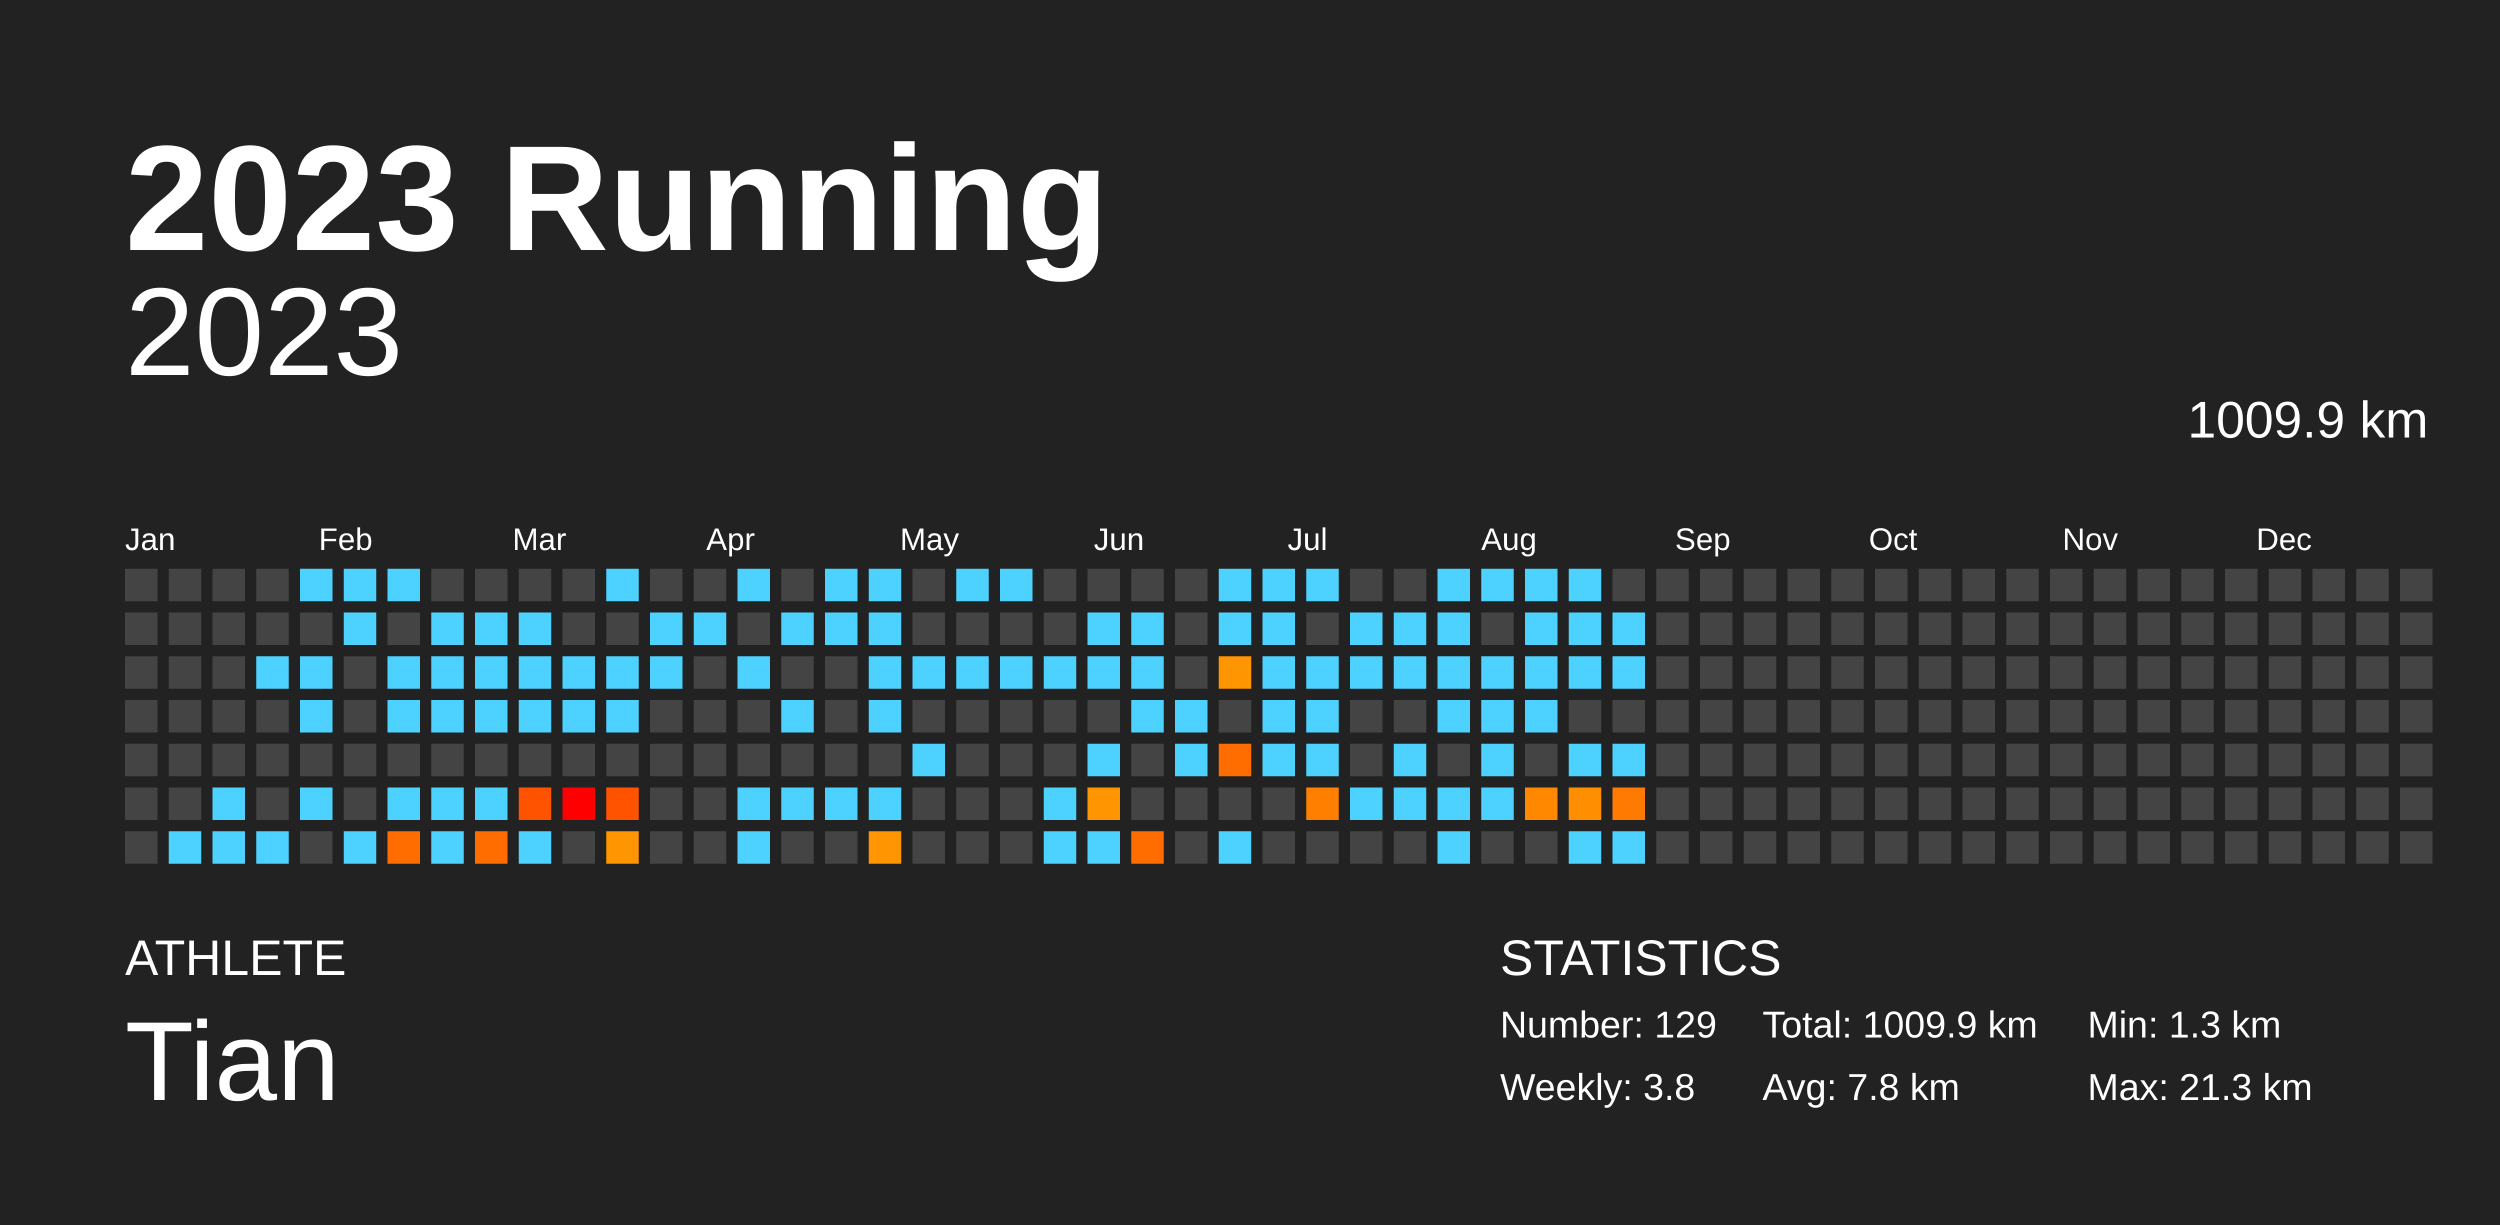
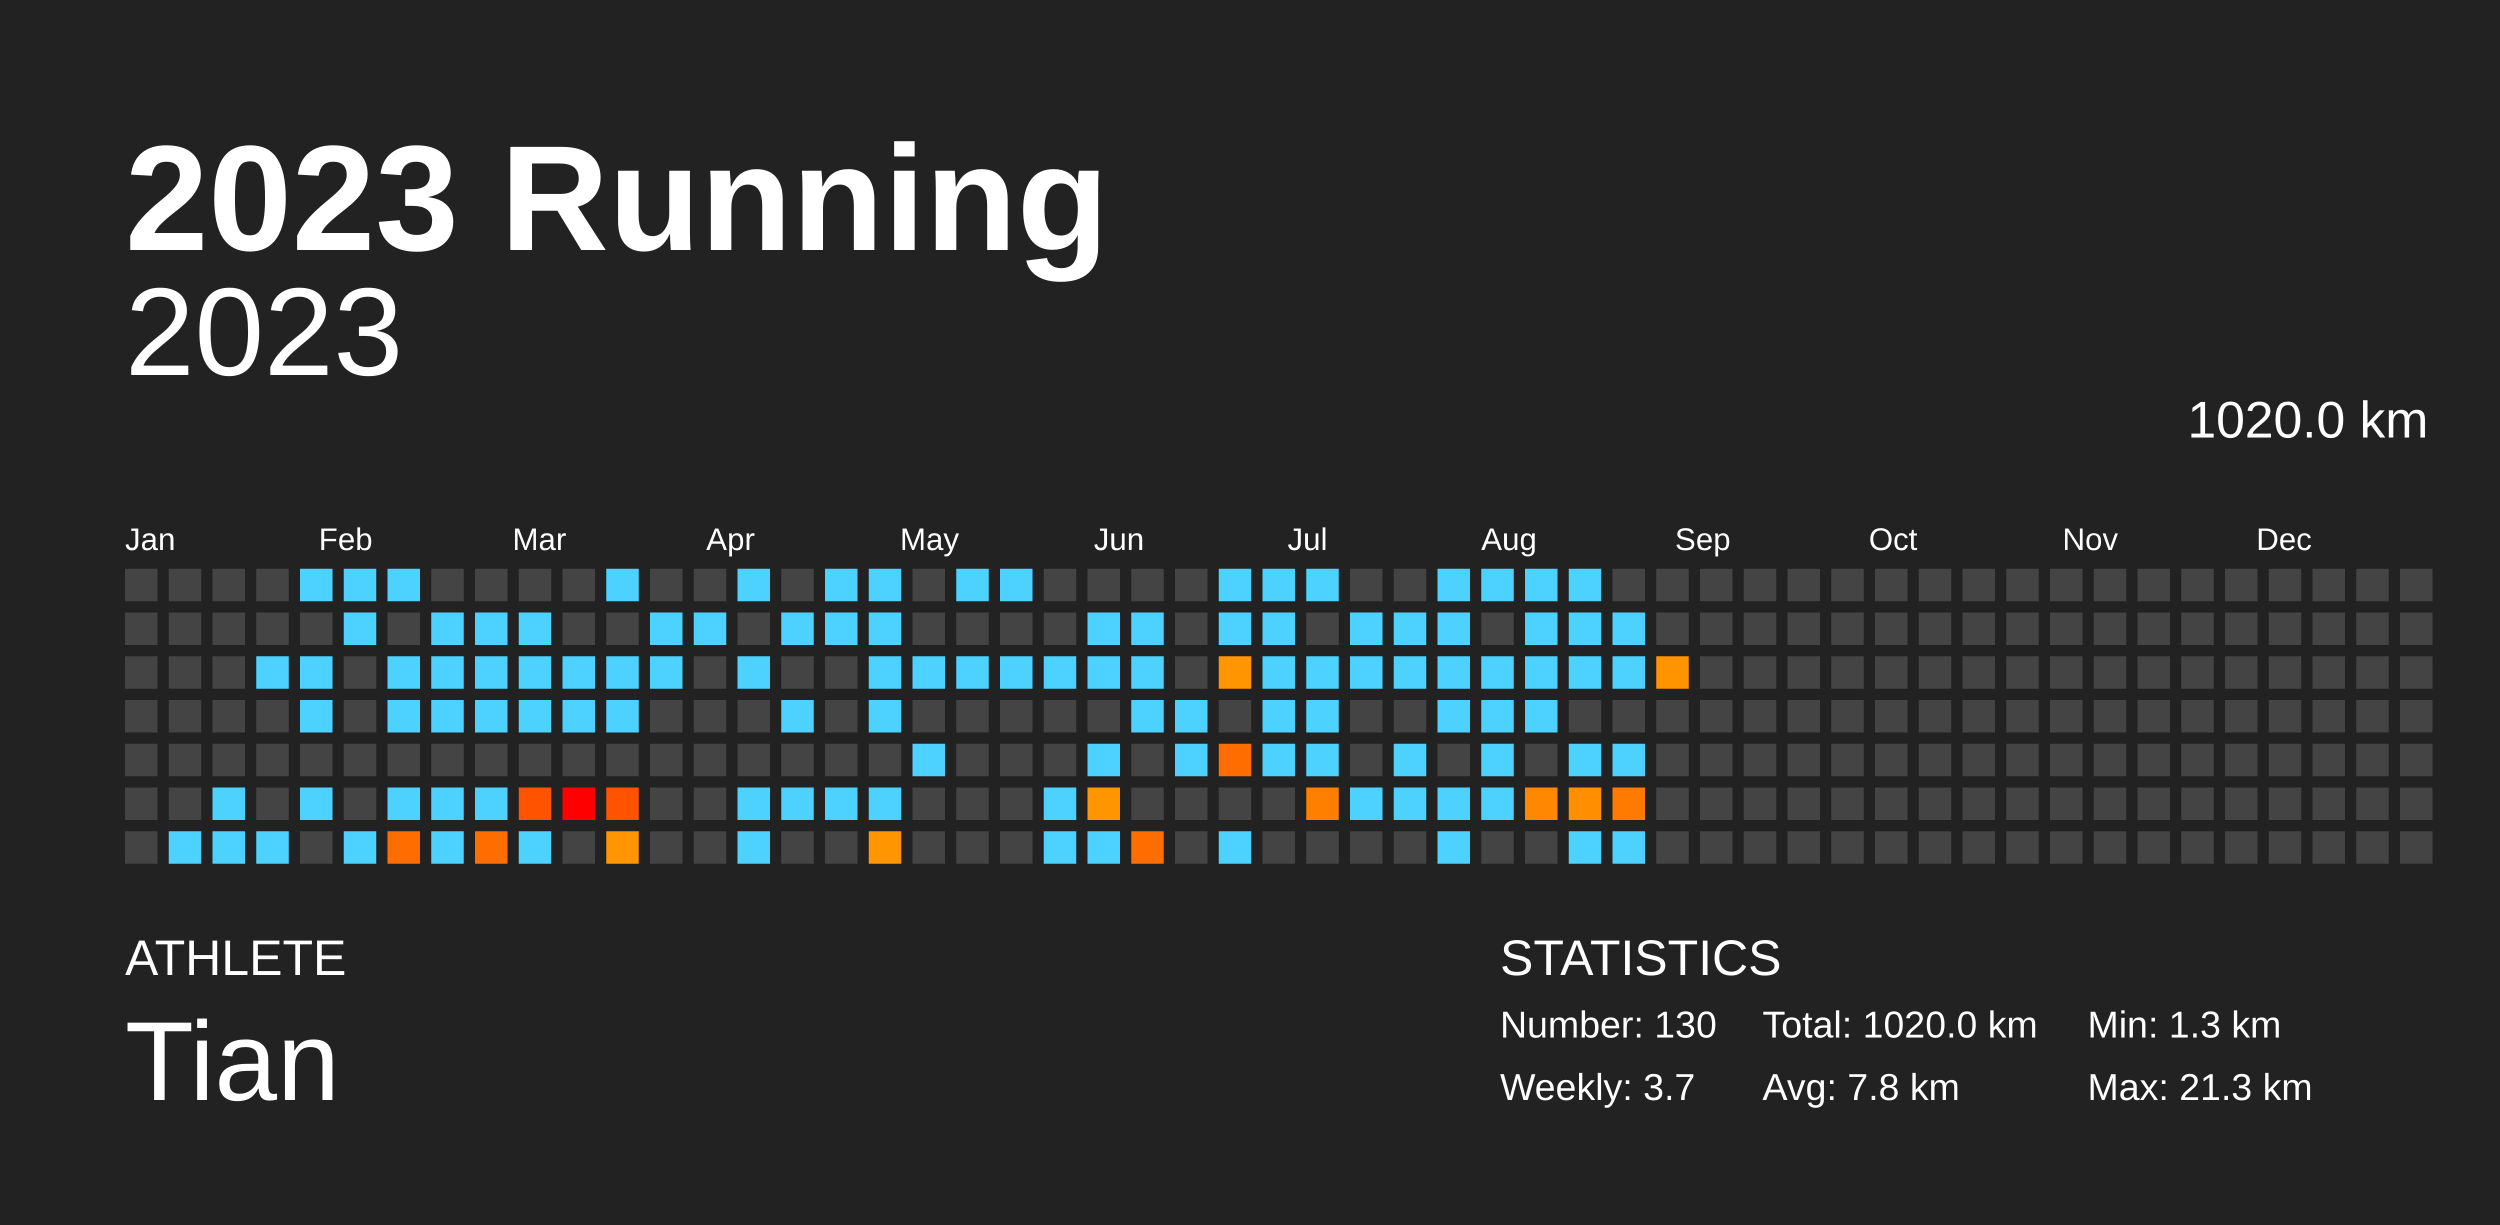
<svg xmlns="http://www.w3.org/2000/svg" baseProfile="full" height="98mm" version="1.1" viewBox="0,0,200,98" width="200mm">
  <defs />
  <rect fill="#222222" height="98" width="200" x="0" y="0" />
  <text fill="#FFFFFF" style="font-size:12px; font-family:Arial; font-weight:bold;" x="10" y="20">2023 Running</text>
  <text fill="#FFFFFF" style="font-size:4px; font-family:Arial" x="10" y="78">ATHLETE</text>
  <text fill="#FFFFFF" style="font-size:9px; font-family:Arial" x="10" y="88">Tian</text>
  <text fill="#FFFFFF" style="font-size:4px; font-family:Arial" x="120" y="78">STATISTICS</text>
-   <text fill="#FFFFFF" style="font-size:3px; font-family:Arial" x="120" y="83">Number: 129</text>
-   <text fill="#FFFFFF" style="font-size:3px; font-family:Arial" x="120" y="88">Weekly: 3.8</text>
-   <text fill="#FFFFFF" style="font-size:3px; font-family:Arial" x="141" y="83">Total: 1009.9 km</text>
+   <text fill="#FFFFFF" style="font-size:3px; font-family:Arial" x="120" y="83">Number: 130</text>
+   <text fill="#FFFFFF" style="font-size:3px; font-family:Arial" x="120" y="88">Weekly: 3.7</text>
+   <text fill="#FFFFFF" style="font-size:3px; font-family:Arial" x="141" y="83">Total: 1020.0 km</text>
  <text fill="#FFFFFF" style="font-size:3px; font-family:Arial" x="141" y="88">Avg: 7.8 km</text>
  <text fill="#FFFFFF" style="font-size:3px; font-family:Arial" x="167" y="83">Min: 1.3 km</text>
  <text fill="#FFFFFF" style="font-size:3px; font-family:Arial" x="167" y="88">Max: 21.3 km</text>
  <text alignment-baseline="hanging" fill="#FFFFFF" style="font-size:10.0px; font-family:Arial;" x="10" y="30">2023</text>
-   <text alignment-baseline="hanging" fill="#FFFFFF" style="font-size:4.125px; font-family:Arial;" x="175" y="35">1009.9 km</text>
+   <text alignment-baseline="hanging" fill="#FFFFFF" style="font-size:4.125px; font-family:Arial;" x="175" y="35">1020.0 km</text>
  <text fill="#FFFFFF" style="font-size:2.5px; font-family:Arial" x="10.0" y="44">Jan</text>
  <text fill="#FFFFFF" style="font-size:2.5px; font-family:Arial" x="25.5" y="44">Feb</text>
  <text fill="#FFFFFF" style="font-size:2.5px; font-family:Arial" x="41.0" y="44">Mar</text>
  <text fill="#FFFFFF" style="font-size:2.5px; font-family:Arial" x="56.5" y="44">Apr</text>
  <text fill="#FFFFFF" style="font-size:2.5px; font-family:Arial" x="72.0" y="44">May</text>
  <text fill="#FFFFFF" style="font-size:2.5px; font-family:Arial" x="87.5" y="44">Jun</text>
  <text fill="#FFFFFF" style="font-size:2.5px; font-family:Arial" x="103.0" y="44">Jul</text>
  <text fill="#FFFFFF" style="font-size:2.5px; font-family:Arial" x="118.5" y="44">Aug</text>
  <text fill="#FFFFFF" style="font-size:2.5px; font-family:Arial" x="134.0" y="44">Sep</text>
  <text fill="#FFFFFF" style="font-size:2.5px; font-family:Arial" x="149.5" y="44">Oct</text>
  <text fill="#FFFFFF" style="font-size:2.5px; font-family:Arial" x="165.0" y="44">Nov</text>
  <text fill="#FFFFFF" style="font-size:2.5px; font-family:Arial" x="180.5" y="44">Dec</text>
  <rect fill="#444444" height="2.6" width="2.6" x="10.0" y="45.5" />
  <rect fill="#444444" height="2.6" width="2.6" x="10.0" y="49.0" />
  <rect fill="#444444" height="2.6" width="2.6" x="10.0" y="52.5" />
  <rect fill="#444444" height="2.6" width="2.6" x="10.0" y="56.0" />
  <rect fill="#444444" height="2.6" width="2.6" x="10.0" y="59.5" />
  <rect fill="#444444" height="2.6" width="2.6" x="10.0" y="63.0" />
  <rect fill="#444444" height="2.6" width="2.6" x="10.0" y="66.5" />
  <rect fill="#444444" height="2.6" width="2.6" x="13.5" y="45.5" />
  <rect fill="#444444" height="2.6" width="2.6" x="13.5" y="49.0" />
  <rect fill="#444444" height="2.6" width="2.6" x="13.5" y="52.5" />
  <rect fill="#444444" height="2.6" width="2.6" x="13.5" y="56.0" />
  <rect fill="#444444" height="2.6" width="2.6" x="13.5" y="59.5" />
  <rect fill="#444444" height="2.6" width="2.6" x="13.5" y="63.0" />
  <rect fill="#4dd2ff" height="2.6" width="2.6" x="13.5" y="66.5" />
  <rect fill="#444444" height="2.6" width="2.6" x="17.0" y="45.5" />
  <rect fill="#444444" height="2.6" width="2.6" x="17.0" y="49.0" />
  <rect fill="#444444" height="2.6" width="2.6" x="17.0" y="52.5" />
  <rect fill="#444444" height="2.6" width="2.6" x="17.0" y="56.0" />
  <rect fill="#444444" height="2.6" width="2.6" x="17.0" y="59.5" />
  <rect fill="#4dd2ff" height="2.6" width="2.6" x="17.0" y="63.0" />
  <rect fill="#4dd2ff" height="2.6" width="2.6" x="17.0" y="66.5" />
  <rect fill="#444444" height="2.6" width="2.6" x="20.5" y="45.5" />
  <rect fill="#444444" height="2.6" width="2.6" x="20.5" y="49.0" />
  <rect fill="#4dd2ff" height="2.6" width="2.6" x="20.5" y="52.5" />
  <rect fill="#444444" height="2.6" width="2.6" x="20.5" y="56.0" />
  <rect fill="#444444" height="2.6" width="2.6" x="20.5" y="59.5" />
  <rect fill="#444444" height="2.6" width="2.6" x="20.5" y="63.0" />
  <rect fill="#4dd2ff" height="2.6" width="2.6" x="20.5" y="66.5" />
  <rect fill="#4dd2ff" height="2.6" width="2.6" x="24.0" y="45.5" />
  <rect fill="#444444" height="2.6" width="2.6" x="24.0" y="49.0" />
  <rect fill="#4dd2ff" height="2.6" width="2.6" x="24.0" y="52.5" />
  <rect fill="#4dd2ff" height="2.6" width="2.6" x="24.0" y="56.0" />
  <rect fill="#444444" height="2.6" width="2.6" x="24.0" y="59.5" />
  <rect fill="#4dd2ff" height="2.6" width="2.6" x="24.0" y="63.0" />
  <rect fill="#444444" height="2.6" width="2.6" x="24.0" y="66.5" />
  <rect fill="#4dd2ff" height="2.6" width="2.6" x="27.5" y="45.5" />
  <rect fill="#4dd2ff" height="2.6" width="2.6" x="27.5" y="49.0" />
  <rect fill="#444444" height="2.6" width="2.6" x="27.5" y="52.5" />
  <rect fill="#444444" height="2.6" width="2.6" x="27.5" y="56.0" />
  <rect fill="#444444" height="2.6" width="2.6" x="27.5" y="59.5" />
  <rect fill="#444444" height="2.6" width="2.6" x="27.5" y="63.0" />
  <rect fill="#4dd2ff" height="2.6" width="2.6" x="27.5" y="66.5" />
  <rect fill="#4dd2ff" height="2.6" width="2.6" x="31.0" y="45.5" />
  <rect fill="#444444" height="2.6" width="2.6" x="31.0" y="49.0" />
  <rect fill="#4dd2ff" height="2.6" width="2.6" x="31.0" y="52.5" />
  <rect fill="#4dd2ff" height="2.6" width="2.6" x="31.0" y="56.0" />
  <rect fill="#444444" height="2.6" width="2.6" x="31.0" y="59.5" />
  <rect fill="#4dd2ff" height="2.6" width="2.6" x="31.0" y="63.0" />
  <rect fill="#ff6d00" height="2.6" width="2.6" x="31.0" y="66.5" />
  <rect fill="#444444" height="2.6" width="2.6" x="34.5" y="45.5" />
  <rect fill="#4dd2ff" height="2.6" width="2.6" x="34.5" y="49.0" />
  <rect fill="#4dd2ff" height="2.6" width="2.6" x="34.5" y="52.5" />
  <rect fill="#4dd2ff" height="2.6" width="2.6" x="34.5" y="56.0" />
  <rect fill="#444444" height="2.6" width="2.6" x="34.5" y="59.5" />
  <rect fill="#4dd2ff" height="2.6" width="2.6" x="34.5" y="63.0" />
  <rect fill="#4dd2ff" height="2.6" width="2.6" x="34.5" y="66.5" />
  <rect fill="#444444" height="2.6" width="2.6" x="38.0" y="45.5" />
  <rect fill="#4dd2ff" height="2.6" width="2.6" x="38.0" y="49.0" />
  <rect fill="#4dd2ff" height="2.6" width="2.6" x="38.0" y="52.5" />
  <rect fill="#4dd2ff" height="2.6" width="2.6" x="38.0" y="56.0" />
  <rect fill="#444444" height="2.6" width="2.6" x="38.0" y="59.5" />
  <rect fill="#4dd2ff" height="2.6" width="2.6" x="38.0" y="63.0" />
  <rect fill="#ff6d00" height="2.6" width="2.6" x="38.0" y="66.5" />
  <rect fill="#444444" height="2.6" width="2.6" x="41.5" y="45.5" />
  <rect fill="#4dd2ff" height="2.6" width="2.6" x="41.5" y="49.0" />
  <rect fill="#4dd2ff" height="2.6" width="2.6" x="41.5" y="52.5" />
  <rect fill="#4dd2ff" height="2.6" width="2.6" x="41.5" y="56.0" />
  <rect fill="#444444" height="2.6" width="2.6" x="41.5" y="59.5" />
  <rect fill="#ff5300" height="2.6" width="2.6" x="41.5" y="63.0" />
  <rect fill="#4dd2ff" height="2.6" width="2.6" x="41.5" y="66.5" />
  <rect fill="#444444" height="2.6" width="2.6" x="45.0" y="45.5" />
  <rect fill="#444444" height="2.6" width="2.6" x="45.0" y="49.0" />
  <rect fill="#4dd2ff" height="2.6" width="2.6" x="45.0" y="52.5" />
  <rect fill="#4dd2ff" height="2.6" width="2.6" x="45.0" y="56.0" />
  <rect fill="#444444" height="2.6" width="2.6" x="45.0" y="59.5" />
  <rect fill="red" height="2.6" width="2.6" x="45.0" y="63.0" />
  <rect fill="#444444" height="2.6" width="2.6" x="45.0" y="66.5" />
  <rect fill="#4dd2ff" height="2.6" width="2.6" x="48.5" y="45.5" />
  <rect fill="#444444" height="2.6" width="2.6" x="48.5" y="49.0" />
  <rect fill="#4dd2ff" height="2.6" width="2.6" x="48.5" y="52.5" />
  <rect fill="#4dd2ff" height="2.6" width="2.6" x="48.5" y="56.0" />
  <rect fill="#444444" height="2.6" width="2.6" x="48.5" y="59.5" />
  <rect fill="#ff5300" height="2.6" width="2.6" x="48.5" y="63.0" />
  <rect fill="#ff9500" height="2.6" width="2.6" x="48.5" y="66.5" />
  <rect fill="#444444" height="2.6" width="2.6" x="52.0" y="45.5" />
  <rect fill="#4dd2ff" height="2.6" width="2.6" x="52.0" y="49.0" />
  <rect fill="#4dd2ff" height="2.6" width="2.6" x="52.0" y="52.5" />
  <rect fill="#444444" height="2.6" width="2.6" x="52.0" y="56.0" />
  <rect fill="#444444" height="2.6" width="2.6" x="52.0" y="59.5" />
  <rect fill="#444444" height="2.6" width="2.6" x="52.0" y="63.0" />
  <rect fill="#444444" height="2.6" width="2.6" x="52.0" y="66.5" />
  <rect fill="#444444" height="2.6" width="2.6" x="55.5" y="45.5" />
  <rect fill="#4dd2ff" height="2.6" width="2.6" x="55.5" y="49.0" />
  <rect fill="#444444" height="2.6" width="2.6" x="55.5" y="52.5" />
  <rect fill="#444444" height="2.6" width="2.6" x="55.5" y="56.0" />
  <rect fill="#444444" height="2.6" width="2.6" x="55.5" y="59.5" />
  <rect fill="#444444" height="2.6" width="2.6" x="55.5" y="63.0" />
  <rect fill="#444444" height="2.6" width="2.6" x="55.5" y="66.5" />
  <rect fill="#4dd2ff" height="2.6" width="2.6" x="59.0" y="45.5" />
  <rect fill="#444444" height="2.6" width="2.6" x="59.0" y="49.0" />
  <rect fill="#4dd2ff" height="2.6" width="2.6" x="59.0" y="52.5" />
  <rect fill="#444444" height="2.6" width="2.6" x="59.0" y="56.0" />
  <rect fill="#444444" height="2.6" width="2.6" x="59.0" y="59.5" />
  <rect fill="#4dd2ff" height="2.6" width="2.6" x="59.0" y="63.0" />
  <rect fill="#4dd2ff" height="2.6" width="2.6" x="59.0" y="66.5" />
  <rect fill="#444444" height="2.6" width="2.6" x="62.5" y="45.5" />
  <rect fill="#4dd2ff" height="2.6" width="2.6" x="62.5" y="49.0" />
  <rect fill="#444444" height="2.6" width="2.6" x="62.5" y="52.5" />
  <rect fill="#4dd2ff" height="2.6" width="2.6" x="62.5" y="56.0" />
  <rect fill="#444444" height="2.6" width="2.6" x="62.5" y="59.5" />
  <rect fill="#4dd2ff" height="2.6" width="2.6" x="62.5" y="63.0" />
  <rect fill="#444444" height="2.6" width="2.6" x="62.5" y="66.5" />
  <rect fill="#4dd2ff" height="2.6" width="2.6" x="66.0" y="45.5" />
  <rect fill="#4dd2ff" height="2.6" width="2.6" x="66.0" y="49.0" />
  <rect fill="#444444" height="2.6" width="2.6" x="66.0" y="52.5" />
  <rect fill="#444444" height="2.6" width="2.6" x="66.0" y="56.0" />
  <rect fill="#444444" height="2.6" width="2.6" x="66.0" y="59.5" />
  <rect fill="#4dd2ff" height="2.6" width="2.6" x="66.0" y="63.0" />
  <rect fill="#444444" height="2.6" width="2.6" x="66.0" y="66.5" />
  <rect fill="#4dd2ff" height="2.6" width="2.6" x="69.5" y="45.5" />
  <rect fill="#4dd2ff" height="2.6" width="2.6" x="69.5" y="49.0" />
  <rect fill="#4dd2ff" height="2.6" width="2.6" x="69.5" y="52.5" />
  <rect fill="#4dd2ff" height="2.6" width="2.6" x="69.5" y="56.0" />
  <rect fill="#444444" height="2.6" width="2.6" x="69.5" y="59.5" />
  <rect fill="#4dd2ff" height="2.6" width="2.6" x="69.5" y="63.0" />
  <rect fill="#ff9500" height="2.6" width="2.6" x="69.5" y="66.5" />
  <rect fill="#444444" height="2.6" width="2.6" x="73.0" y="45.5" />
  <rect fill="#444444" height="2.6" width="2.6" x="73.0" y="49.0" />
  <rect fill="#4dd2ff" height="2.6" width="2.6" x="73.0" y="52.5" />
  <rect fill="#444444" height="2.6" width="2.6" x="73.0" y="56.0" />
  <rect fill="#4dd2ff" height="2.6" width="2.6" x="73.0" y="59.5" />
  <rect fill="#444444" height="2.6" width="2.6" x="73.0" y="63.0" />
  <rect fill="#444444" height="2.6" width="2.6" x="73.0" y="66.5" />
  <rect fill="#4dd2ff" height="2.6" width="2.6" x="76.5" y="45.5" />
  <rect fill="#444444" height="2.6" width="2.6" x="76.5" y="49.0" />
  <rect fill="#4dd2ff" height="2.6" width="2.6" x="76.5" y="52.5" />
  <rect fill="#444444" height="2.6" width="2.6" x="76.5" y="56.0" />
  <rect fill="#444444" height="2.6" width="2.6" x="76.5" y="59.5" />
  <rect fill="#444444" height="2.6" width="2.6" x="76.5" y="63.0" />
  <rect fill="#444444" height="2.6" width="2.6" x="76.5" y="66.5" />
  <rect fill="#4dd2ff" height="2.6" width="2.6" x="80.0" y="45.5" />
  <rect fill="#444444" height="2.6" width="2.6" x="80.0" y="49.0" />
  <rect fill="#4dd2ff" height="2.6" width="2.6" x="80.0" y="52.5" />
  <rect fill="#444444" height="2.6" width="2.6" x="80.0" y="56.0" />
  <rect fill="#444444" height="2.6" width="2.6" x="80.0" y="59.5" />
  <rect fill="#444444" height="2.6" width="2.6" x="80.0" y="63.0" />
  <rect fill="#444444" height="2.6" width="2.6" x="80.0" y="66.5" />
  <rect fill="#444444" height="2.6" width="2.6" x="83.5" y="45.5" />
  <rect fill="#444444" height="2.6" width="2.6" x="83.5" y="49.0" />
  <rect fill="#4dd2ff" height="2.6" width="2.6" x="83.5" y="52.5" />
  <rect fill="#444444" height="2.6" width="2.6" x="83.5" y="56.0" />
  <rect fill="#444444" height="2.6" width="2.6" x="83.5" y="59.5" />
  <rect fill="#4dd2ff" height="2.6" width="2.6" x="83.5" y="63.0" />
  <rect fill="#4dd2ff" height="2.6" width="2.6" x="83.5" y="66.5" />
  <rect fill="#444444" height="2.6" width="2.6" x="87.0" y="45.5" />
  <rect fill="#4dd2ff" height="2.6" width="2.6" x="87.0" y="49.0" />
  <rect fill="#4dd2ff" height="2.6" width="2.6" x="87.0" y="52.5" />
  <rect fill="#444444" height="2.6" width="2.6" x="87.0" y="56.0" />
  <rect fill="#4dd2ff" height="2.6" width="2.6" x="87.0" y="59.5" />
  <rect fill="#ff9500" height="2.6" width="2.6" x="87.0" y="63.0" />
  <rect fill="#4dd2ff" height="2.6" width="2.6" x="87.0" y="66.5" />
  <rect fill="#444444" height="2.6" width="2.6" x="90.5" y="45.5" />
  <rect fill="#4dd2ff" height="2.6" width="2.6" x="90.5" y="49.0" />
  <rect fill="#4dd2ff" height="2.6" width="2.6" x="90.5" y="52.5" />
  <rect fill="#4dd2ff" height="2.6" width="2.6" x="90.5" y="56.0" />
  <rect fill="#444444" height="2.6" width="2.6" x="90.5" y="59.5" />
  <rect fill="#444444" height="2.6" width="2.6" x="90.5" y="63.0" />
  <rect fill="#ff6d00" height="2.6" width="2.6" x="90.5" y="66.5" />
  <rect fill="#444444" height="2.6" width="2.6" x="94.0" y="45.5" />
  <rect fill="#444444" height="2.6" width="2.6" x="94.0" y="49.0" />
  <rect fill="#444444" height="2.6" width="2.6" x="94.0" y="52.5" />
  <rect fill="#4dd2ff" height="2.6" width="2.6" x="94.0" y="56.0" />
  <rect fill="#4dd2ff" height="2.6" width="2.6" x="94.0" y="59.5" />
  <rect fill="#444444" height="2.6" width="2.6" x="94.0" y="63.0" />
  <rect fill="#444444" height="2.6" width="2.6" x="94.0" y="66.5" />
  <rect fill="#4dd2ff" height="2.6" width="2.6" x="97.5" y="45.5" />
  <rect fill="#4dd2ff" height="2.6" width="2.6" x="97.5" y="49.0" />
  <rect fill="#ff9500" height="2.6" width="2.6" x="97.5" y="52.5" />
  <rect fill="#444444" height="2.6" width="2.6" x="97.5" y="56.0" />
  <rect fill="#ff6d00" height="2.6" width="2.6" x="97.5" y="59.5" />
  <rect fill="#444444" height="2.6" width="2.6" x="97.5" y="63.0" />
  <rect fill="#4dd2ff" height="2.6" width="2.6" x="97.5" y="66.5" />
  <rect fill="#4dd2ff" height="2.6" width="2.6" x="101.0" y="45.5" />
  <rect fill="#4dd2ff" height="2.6" width="2.6" x="101.0" y="49.0" />
  <rect fill="#4dd2ff" height="2.6" width="2.6" x="101.0" y="52.5" />
  <rect fill="#4dd2ff" height="2.6" width="2.6" x="101.0" y="56.0" />
  <rect fill="#4dd2ff" height="2.6" width="2.6" x="101.0" y="59.5" />
  <rect fill="#444444" height="2.6" width="2.6" x="101.0" y="63.0" />
  <rect fill="#444444" height="2.6" width="2.6" x="101.0" y="66.5" />
  <rect fill="#4dd2ff" height="2.6" width="2.6" x="104.5" y="45.5" />
  <rect fill="#444444" height="2.6" width="2.6" x="104.5" y="49.0" />
  <rect fill="#4dd2ff" height="2.6" width="2.6" x="104.5" y="52.5" />
  <rect fill="#4dd2ff" height="2.6" width="2.6" x="104.5" y="56.0" />
  <rect fill="#4dd2ff" height="2.6" width="2.6" x="104.5" y="59.5" />
  <rect fill="#ff8000" height="2.6" width="2.6" x="104.5" y="63.0" />
  <rect fill="#444444" height="2.6" width="2.6" x="104.5" y="66.5" />
  <rect fill="#444444" height="2.6" width="2.6" x="108.0" y="45.5" />
  <rect fill="#4dd2ff" height="2.6" width="2.6" x="108.0" y="49.0" />
  <rect fill="#4dd2ff" height="2.6" width="2.6" x="108.0" y="52.5" />
  <rect fill="#444444" height="2.6" width="2.6" x="108.0" y="56.0" />
  <rect fill="#444444" height="2.6" width="2.6" x="108.0" y="59.5" />
  <rect fill="#4dd2ff" height="2.6" width="2.6" x="108.0" y="63.0" />
  <rect fill="#444444" height="2.6" width="2.6" x="108.0" y="66.5" />
  <rect fill="#444444" height="2.6" width="2.6" x="111.5" y="45.5" />
  <rect fill="#4dd2ff" height="2.6" width="2.6" x="111.5" y="49.0" />
  <rect fill="#4dd2ff" height="2.6" width="2.6" x="111.5" y="52.5" />
  <rect fill="#444444" height="2.6" width="2.6" x="111.5" y="56.0" />
  <rect fill="#4dd2ff" height="2.6" width="2.6" x="111.5" y="59.5" />
  <rect fill="#4dd2ff" height="2.6" width="2.6" x="111.5" y="63.0" />
  <rect fill="#444444" height="2.6" width="2.6" x="111.5" y="66.5" />
  <rect fill="#4dd2ff" height="2.6" width="2.6" x="115.0" y="45.5" />
  <rect fill="#4dd2ff" height="2.6" width="2.6" x="115.0" y="49.0" />
  <rect fill="#4dd2ff" height="2.6" width="2.6" x="115.0" y="52.5" />
  <rect fill="#4dd2ff" height="2.6" width="2.6" x="115.0" y="56.0" />
  <rect fill="#444444" height="2.6" width="2.6" x="115.0" y="59.5" />
  <rect fill="#4dd2ff" height="2.6" width="2.6" x="115.0" y="63.0" />
  <rect fill="#4dd2ff" height="2.6" width="2.6" x="115.0" y="66.5" />
  <rect fill="#4dd2ff" height="2.6" width="2.6" x="118.5" y="45.5" />
  <rect fill="#444444" height="2.6" width="2.6" x="118.5" y="49.0" />
  <rect fill="#4dd2ff" height="2.6" width="2.6" x="118.5" y="52.5" />
  <rect fill="#4dd2ff" height="2.6" width="2.6" x="118.5" y="56.0" />
  <rect fill="#4dd2ff" height="2.6" width="2.6" x="118.5" y="59.5" />
  <rect fill="#4dd2ff" height="2.6" width="2.6" x="118.5" y="63.0" />
  <rect fill="#444444" height="2.6" width="2.6" x="118.5" y="66.5" />
  <rect fill="#4dd2ff" height="2.6" width="2.6" x="122.0" y="45.5" />
  <rect fill="#4dd2ff" height="2.6" width="2.6" x="122.0" y="49.0" />
  <rect fill="#4dd2ff" height="2.6" width="2.6" x="122.0" y="52.5" />
  <rect fill="#4dd2ff" height="2.6" width="2.6" x="122.0" y="56.0" />
  <rect fill="#444444" height="2.6" width="2.6" x="122.0" y="59.5" />
  <rect fill="#ff8800" height="2.6" width="2.6" x="122.0" y="63.0" />
  <rect fill="#444444" height="2.6" width="2.6" x="122.0" y="66.5" />
  <rect fill="#4dd2ff" height="2.6" width="2.6" x="125.5" y="45.5" />
  <rect fill="#4dd2ff" height="2.6" width="2.6" x="125.5" y="49.0" />
  <rect fill="#4dd2ff" height="2.6" width="2.6" x="125.5" y="52.5" />
  <rect fill="#444444" height="2.6" width="2.6" x="125.5" y="56.0" />
  <rect fill="#4dd2ff" height="2.6" width="2.6" x="125.5" y="59.5" />
  <rect fill="#ff8f00" height="2.6" width="2.6" x="125.5" y="63.0" />
  <rect fill="#4dd2ff" height="2.6" width="2.6" x="125.5" y="66.5" />
  <rect fill="#444444" height="2.6" width="2.6" x="129.0" y="45.5" />
  <rect fill="#4dd2ff" height="2.6" width="2.6" x="129.0" y="49.0" />
  <rect fill="#4dd2ff" height="2.6" width="2.6" x="129.0" y="52.5" />
  <rect fill="#444444" height="2.6" width="2.6" x="129.0" y="56.0" />
  <rect fill="#4dd2ff" height="2.6" width="2.6" x="129.0" y="59.5" />
  <rect fill="#ff7a00" height="2.6" width="2.6" x="129.0" y="63.0" />
  <rect fill="#4dd2ff" height="2.6" width="2.6" x="129.0" y="66.5" />
  <rect fill="#444444" height="2.6" width="2.6" x="132.5" y="45.5" />
  <rect fill="#444444" height="2.6" width="2.6" x="132.5" y="49.0" />
-   <rect fill="#444444" height="2.6" width="2.6" x="132.5" y="52.5" />
+   <rect fill="#ff9400" height="2.6" width="2.6" x="132.5" y="52.5" />
  <rect fill="#444444" height="2.6" width="2.6" x="132.5" y="56.0" />
  <rect fill="#444444" height="2.6" width="2.6" x="132.5" y="59.5" />
  <rect fill="#444444" height="2.6" width="2.6" x="132.5" y="63.0" />
  <rect fill="#444444" height="2.6" width="2.6" x="132.5" y="66.5" />
  <rect fill="#444444" height="2.6" width="2.6" x="136.0" y="45.5" />
  <rect fill="#444444" height="2.6" width="2.6" x="136.0" y="49.0" />
  <rect fill="#444444" height="2.6" width="2.6" x="136.0" y="52.5" />
  <rect fill="#444444" height="2.6" width="2.6" x="136.0" y="56.0" />
  <rect fill="#444444" height="2.6" width="2.6" x="136.0" y="59.5" />
  <rect fill="#444444" height="2.6" width="2.6" x="136.0" y="63.0" />
  <rect fill="#444444" height="2.6" width="2.6" x="136.0" y="66.5" />
  <rect fill="#444444" height="2.6" width="2.6" x="139.5" y="45.5" />
  <rect fill="#444444" height="2.6" width="2.6" x="139.5" y="49.0" />
  <rect fill="#444444" height="2.6" width="2.6" x="139.5" y="52.5" />
  <rect fill="#444444" height="2.6" width="2.6" x="139.5" y="56.0" />
  <rect fill="#444444" height="2.6" width="2.6" x="139.5" y="59.5" />
  <rect fill="#444444" height="2.6" width="2.6" x="139.5" y="63.0" />
  <rect fill="#444444" height="2.6" width="2.6" x="139.5" y="66.5" />
  <rect fill="#444444" height="2.6" width="2.6" x="143.0" y="45.5" />
  <rect fill="#444444" height="2.6" width="2.6" x="143.0" y="49.0" />
  <rect fill="#444444" height="2.6" width="2.6" x="143.0" y="52.5" />
  <rect fill="#444444" height="2.6" width="2.6" x="143.0" y="56.0" />
  <rect fill="#444444" height="2.6" width="2.6" x="143.0" y="59.5" />
  <rect fill="#444444" height="2.6" width="2.6" x="143.0" y="63.0" />
  <rect fill="#444444" height="2.6" width="2.6" x="143.0" y="66.5" />
  <rect fill="#444444" height="2.6" width="2.6" x="146.5" y="45.5" />
  <rect fill="#444444" height="2.6" width="2.6" x="146.5" y="49.0" />
  <rect fill="#444444" height="2.6" width="2.6" x="146.5" y="52.5" />
  <rect fill="#444444" height="2.6" width="2.6" x="146.5" y="56.0" />
  <rect fill="#444444" height="2.6" width="2.6" x="146.5" y="59.5" />
  <rect fill="#444444" height="2.6" width="2.6" x="146.5" y="63.0" />
  <rect fill="#444444" height="2.6" width="2.6" x="146.5" y="66.5" />
  <rect fill="#444444" height="2.6" width="2.6" x="150.0" y="45.5" />
  <rect fill="#444444" height="2.6" width="2.6" x="150.0" y="49.0" />
  <rect fill="#444444" height="2.6" width="2.6" x="150.0" y="52.5" />
  <rect fill="#444444" height="2.6" width="2.6" x="150.0" y="56.0" />
  <rect fill="#444444" height="2.6" width="2.6" x="150.0" y="59.5" />
  <rect fill="#444444" height="2.6" width="2.6" x="150.0" y="63.0" />
  <rect fill="#444444" height="2.6" width="2.6" x="150.0" y="66.5" />
  <rect fill="#444444" height="2.6" width="2.6" x="153.5" y="45.5" />
  <rect fill="#444444" height="2.6" width="2.6" x="153.5" y="49.0" />
  <rect fill="#444444" height="2.6" width="2.6" x="153.5" y="52.5" />
  <rect fill="#444444" height="2.6" width="2.6" x="153.5" y="56.0" />
  <rect fill="#444444" height="2.6" width="2.6" x="153.5" y="59.5" />
  <rect fill="#444444" height="2.6" width="2.6" x="153.5" y="63.0" />
  <rect fill="#444444" height="2.6" width="2.6" x="153.5" y="66.5" />
  <rect fill="#444444" height="2.6" width="2.6" x="157.0" y="45.5" />
  <rect fill="#444444" height="2.6" width="2.6" x="157.0" y="49.0" />
  <rect fill="#444444" height="2.6" width="2.6" x="157.0" y="52.5" />
  <rect fill="#444444" height="2.6" width="2.6" x="157.0" y="56.0" />
  <rect fill="#444444" height="2.6" width="2.6" x="157.0" y="59.5" />
  <rect fill="#444444" height="2.6" width="2.6" x="157.0" y="63.0" />
  <rect fill="#444444" height="2.6" width="2.6" x="157.0" y="66.5" />
  <rect fill="#444444" height="2.6" width="2.6" x="160.5" y="45.5" />
  <rect fill="#444444" height="2.6" width="2.6" x="160.5" y="49.0" />
  <rect fill="#444444" height="2.6" width="2.6" x="160.5" y="52.5" />
  <rect fill="#444444" height="2.6" width="2.6" x="160.5" y="56.0" />
  <rect fill="#444444" height="2.6" width="2.6" x="160.5" y="59.5" />
  <rect fill="#444444" height="2.6" width="2.6" x="160.5" y="63.0" />
  <rect fill="#444444" height="2.6" width="2.6" x="160.5" y="66.5" />
  <rect fill="#444444" height="2.6" width="2.6" x="164.0" y="45.5" />
  <rect fill="#444444" height="2.6" width="2.6" x="164.0" y="49.0" />
  <rect fill="#444444" height="2.6" width="2.6" x="164.0" y="52.5" />
  <rect fill="#444444" height="2.6" width="2.6" x="164.0" y="56.0" />
  <rect fill="#444444" height="2.6" width="2.6" x="164.0" y="59.5" />
  <rect fill="#444444" height="2.6" width="2.6" x="164.0" y="63.0" />
  <rect fill="#444444" height="2.6" width="2.6" x="164.0" y="66.5" />
  <rect fill="#444444" height="2.6" width="2.6" x="167.5" y="45.5" />
  <rect fill="#444444" height="2.6" width="2.6" x="167.5" y="49.0" />
  <rect fill="#444444" height="2.6" width="2.6" x="167.5" y="52.5" />
  <rect fill="#444444" height="2.6" width="2.6" x="167.5" y="56.0" />
  <rect fill="#444444" height="2.6" width="2.6" x="167.5" y="59.5" />
  <rect fill="#444444" height="2.6" width="2.6" x="167.5" y="63.0" />
  <rect fill="#444444" height="2.6" width="2.6" x="167.5" y="66.5" />
  <rect fill="#444444" height="2.6" width="2.6" x="171.0" y="45.5" />
  <rect fill="#444444" height="2.6" width="2.6" x="171.0" y="49.0" />
  <rect fill="#444444" height="2.6" width="2.6" x="171.0" y="52.5" />
  <rect fill="#444444" height="2.6" width="2.6" x="171.0" y="56.0" />
  <rect fill="#444444" height="2.6" width="2.6" x="171.0" y="59.5" />
  <rect fill="#444444" height="2.6" width="2.6" x="171.0" y="63.0" />
  <rect fill="#444444" height="2.6" width="2.6" x="171.0" y="66.5" />
  <rect fill="#444444" height="2.6" width="2.6" x="174.5" y="45.5" />
  <rect fill="#444444" height="2.6" width="2.6" x="174.5" y="49.0" />
  <rect fill="#444444" height="2.6" width="2.6" x="174.5" y="52.5" />
  <rect fill="#444444" height="2.6" width="2.6" x="174.5" y="56.0" />
  <rect fill="#444444" height="2.6" width="2.6" x="174.5" y="59.5" />
  <rect fill="#444444" height="2.6" width="2.6" x="174.5" y="63.0" />
  <rect fill="#444444" height="2.6" width="2.6" x="174.5" y="66.5" />
  <rect fill="#444444" height="2.6" width="2.6" x="178.0" y="45.5" />
  <rect fill="#444444" height="2.6" width="2.6" x="178.0" y="49.0" />
  <rect fill="#444444" height="2.6" width="2.6" x="178.0" y="52.5" />
  <rect fill="#444444" height="2.6" width="2.6" x="178.0" y="56.0" />
  <rect fill="#444444" height="2.6" width="2.6" x="178.0" y="59.5" />
  <rect fill="#444444" height="2.6" width="2.6" x="178.0" y="63.0" />
  <rect fill="#444444" height="2.6" width="2.6" x="178.0" y="66.5" />
  <rect fill="#444444" height="2.6" width="2.6" x="181.5" y="45.5" />
  <rect fill="#444444" height="2.6" width="2.6" x="181.5" y="49.0" />
  <rect fill="#444444" height="2.6" width="2.6" x="181.5" y="52.5" />
  <rect fill="#444444" height="2.6" width="2.6" x="181.5" y="56.0" />
  <rect fill="#444444" height="2.6" width="2.6" x="181.5" y="59.5" />
  <rect fill="#444444" height="2.6" width="2.6" x="181.5" y="63.0" />
  <rect fill="#444444" height="2.6" width="2.6" x="181.5" y="66.5" />
  <rect fill="#444444" height="2.6" width="2.6" x="185.0" y="45.5" />
  <rect fill="#444444" height="2.6" width="2.6" x="185.0" y="49.0" />
  <rect fill="#444444" height="2.6" width="2.6" x="185.0" y="52.5" />
  <rect fill="#444444" height="2.6" width="2.6" x="185.0" y="56.0" />
  <rect fill="#444444" height="2.6" width="2.6" x="185.0" y="59.5" />
  <rect fill="#444444" height="2.6" width="2.6" x="185.0" y="63.0" />
  <rect fill="#444444" height="2.6" width="2.6" x="185.0" y="66.5" />
  <rect fill="#444444" height="2.6" width="2.6" x="188.5" y="45.5" />
  <rect fill="#444444" height="2.6" width="2.6" x="188.5" y="49.0" />
  <rect fill="#444444" height="2.6" width="2.6" x="188.5" y="52.5" />
  <rect fill="#444444" height="2.6" width="2.6" x="188.5" y="56.0" />
  <rect fill="#444444" height="2.6" width="2.6" x="188.5" y="59.5" />
  <rect fill="#444444" height="2.6" width="2.6" x="188.5" y="63.0" />
  <rect fill="#444444" height="2.6" width="2.6" x="188.5" y="66.5" />
  <rect fill="#444444" height="2.6" width="2.6" x="192.0" y="45.5" />
  <rect fill="#444444" height="2.6" width="2.6" x="192.0" y="49.0" />
  <rect fill="#444444" height="2.6" width="2.6" x="192.0" y="52.5" />
  <rect fill="#444444" height="2.6" width="2.6" x="192.0" y="56.0" />
  <rect fill="#444444" height="2.6" width="2.6" x="192.0" y="59.5" />
  <rect fill="#444444" height="2.6" width="2.6" x="192.0" y="63.0" />
  <rect fill="#444444" height="2.6" width="2.6" x="192.0" y="66.5" />
</svg>
